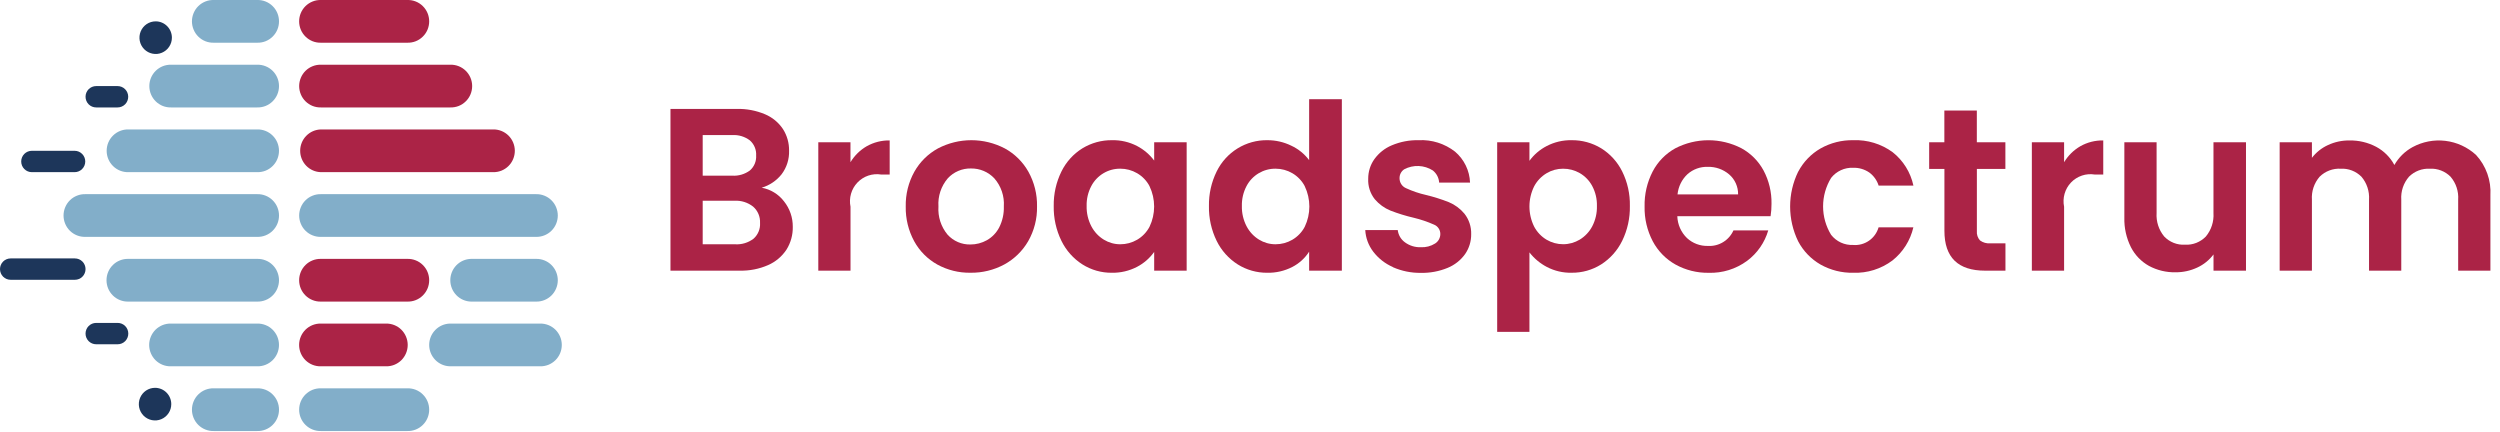
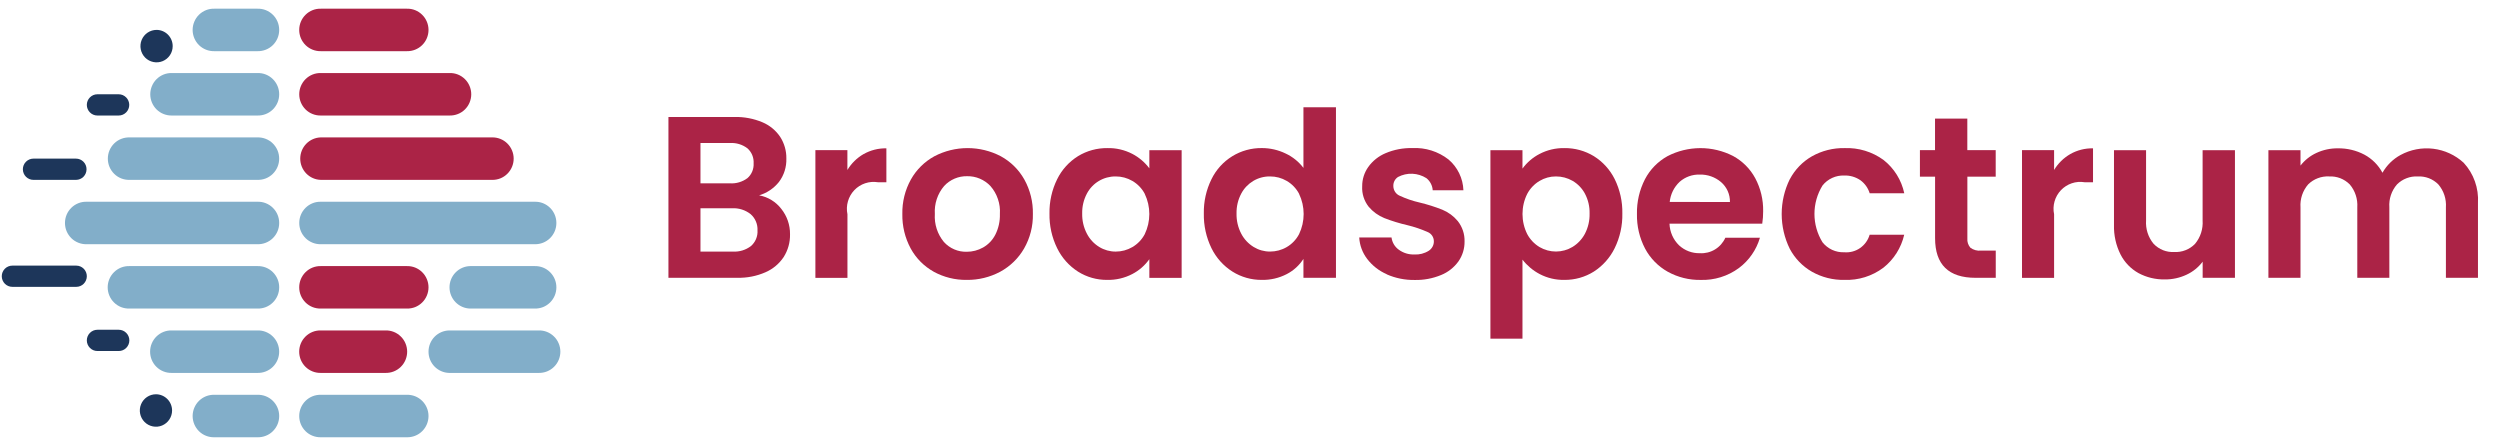
- <svg xmlns="http://www.w3.org/2000/svg" width="116" height="20" viewBox="0 0 116 20" fill="none">
-   <path d="M18.905 1.982H14.889C14.758 1.985 14.627 1.962 14.505 1.914C14.383 1.865 14.271 1.793 14.177 1.7C14.083 1.608 14.008 1.498 13.957 1.376C13.906 1.254 13.88 1.123 13.88 0.991C13.88 0.859 13.906 0.728 13.957 0.606C14.008 0.485 14.083 0.374 14.177 0.282C14.271 0.19 14.383 0.117 14.505 0.069C14.627 0.02 14.758 -0.003 14.889 0H18.905C19.037 -0.003 19.167 0.02 19.29 0.069C19.412 0.117 19.523 0.19 19.617 0.282C19.711 0.374 19.786 0.485 19.837 0.606C19.888 0.728 19.914 0.859 19.914 0.991C19.914 1.123 19.888 1.254 19.837 1.376C19.786 1.498 19.711 1.608 19.617 1.7C19.523 1.793 19.412 1.865 19.29 1.914C19.167 1.962 19.037 1.985 18.905 1.982Z" fill="#AB2346" />
-   <path d="M20.9 4.985H14.89C14.759 4.988 14.628 4.965 14.506 4.917C14.383 4.868 14.272 4.796 14.178 4.703C14.084 4.611 14.009 4.501 13.959 4.379C13.908 4.257 13.881 4.126 13.881 3.994C13.881 3.862 13.908 3.731 13.959 3.609C14.009 3.488 14.084 3.377 14.178 3.285C14.272 3.193 14.383 3.12 14.506 3.072C14.628 3.023 14.759 3 14.89 3.003H20.9C21.031 3 21.162 3.023 21.284 3.072C21.406 3.12 21.517 3.193 21.611 3.285C21.705 3.377 21.78 3.488 21.831 3.609C21.882 3.731 21.908 3.862 21.908 3.994C21.908 4.126 21.882 4.257 21.831 4.379C21.78 4.501 21.705 4.611 21.611 4.703C21.517 4.796 21.406 4.868 21.284 4.917C21.162 4.965 21.031 4.988 20.9 4.985Z" fill="#AB2346" />
-   <path d="M22.879 7.988H14.889C14.632 7.982 14.387 7.875 14.208 7.69C14.028 7.504 13.928 7.256 13.928 6.997C13.928 6.738 14.028 6.49 14.208 6.305C14.387 6.119 14.632 6.012 14.889 6.006H22.879C23.01 6.003 23.141 6.026 23.263 6.075C23.385 6.123 23.497 6.196 23.591 6.288C23.685 6.38 23.759 6.491 23.81 6.612C23.861 6.734 23.888 6.865 23.888 6.997C23.888 7.129 23.861 7.26 23.81 7.382C23.759 7.504 23.685 7.614 23.591 7.706C23.497 7.799 23.385 7.871 23.263 7.92C23.141 7.968 23.01 7.991 22.879 7.988Z" fill="#AB2346" />
-   <path d="M18.905 13.994H14.889C14.758 13.997 14.627 13.974 14.505 13.925C14.383 13.877 14.271 13.805 14.177 13.712C14.083 13.62 14.008 13.509 13.957 13.388C13.906 13.266 13.88 13.135 13.88 13.003C13.88 12.871 13.906 12.74 13.957 12.618C14.008 12.496 14.083 12.386 14.177 12.294C14.271 12.201 14.383 12.129 14.505 12.081C14.627 12.032 14.758 12.009 14.889 12.012H18.905C19.037 12.009 19.167 12.032 19.29 12.081C19.412 12.129 19.523 12.201 19.617 12.294C19.711 12.386 19.786 12.496 19.837 12.618C19.888 12.74 19.914 12.871 19.914 13.003C19.914 13.135 19.888 13.266 19.837 13.388C19.786 13.509 19.711 13.62 19.617 13.712C19.523 13.805 19.412 13.877 19.29 13.925C19.167 13.974 19.037 13.997 18.905 13.994Z" fill="#AB2346" />
-   <path d="M17.909 16.996H14.888C14.757 17 14.626 16.976 14.504 16.928C14.382 16.879 14.27 16.807 14.176 16.715C14.082 16.622 14.007 16.512 13.956 16.39C13.905 16.268 13.879 16.138 13.879 16.005C13.879 15.873 13.905 15.742 13.956 15.621C14.007 15.499 14.082 15.389 14.176 15.296C14.27 15.204 14.382 15.131 14.504 15.083C14.626 15.035 14.757 15.011 14.888 15.014H17.909C18.04 15.011 18.171 15.035 18.293 15.083C18.415 15.131 18.527 15.204 18.621 15.296C18.715 15.389 18.789 15.499 18.84 15.621C18.891 15.742 18.918 15.873 18.918 16.005C18.918 16.138 18.891 16.268 18.84 16.39C18.789 16.512 18.715 16.622 18.621 16.715C18.527 16.807 18.415 16.879 18.293 16.928C18.171 16.976 18.04 17 17.909 16.996Z" fill="#AB2346" />
-   <path d="M11.937 1.982H9.915C9.784 1.985 9.653 1.962 9.531 1.914C9.409 1.865 9.297 1.793 9.203 1.7C9.109 1.608 9.035 1.498 8.984 1.376C8.933 1.254 8.906 1.123 8.906 0.991C8.906 0.859 8.933 0.728 8.984 0.606C9.035 0.485 9.109 0.374 9.203 0.282C9.297 0.19 9.409 0.117 9.531 0.069C9.653 0.02 9.784 -0.003 9.915 0H11.937C12.069 -0.003 12.199 0.02 12.322 0.069C12.444 0.117 12.555 0.19 12.649 0.282C12.743 0.374 12.818 0.485 12.869 0.606C12.92 0.728 12.946 0.859 12.946 0.991C12.946 1.123 12.92 1.254 12.869 1.376C12.818 1.498 12.743 1.608 12.649 1.7C12.555 1.793 12.444 1.865 12.322 1.914C12.199 1.962 12.069 1.985 11.937 1.982Z" fill="#82AEC9" />
-   <path d="M11.937 4.985H7.938C7.806 4.988 7.676 4.965 7.553 4.917C7.431 4.868 7.32 4.796 7.226 4.703C7.132 4.611 7.057 4.501 7.006 4.379C6.955 4.257 6.929 4.126 6.929 3.994C6.929 3.862 6.955 3.731 7.006 3.609C7.057 3.488 7.132 3.377 7.226 3.285C7.32 3.193 7.431 3.12 7.553 3.072C7.676 3.023 7.806 3 7.938 3.003H11.937C12.069 3 12.199 3.023 12.321 3.072C12.444 3.12 12.555 3.193 12.649 3.285C12.743 3.377 12.818 3.488 12.869 3.609C12.92 3.731 12.946 3.862 12.946 3.994C12.946 4.126 12.92 4.257 12.869 4.379C12.818 4.501 12.743 4.611 12.649 4.703C12.555 4.796 12.444 4.868 12.321 4.917C12.199 4.965 12.069 4.988 11.937 4.985Z" fill="#82AEC9" />
-   <path d="M11.937 7.988H5.958C5.826 7.991 5.696 7.968 5.573 7.92C5.451 7.871 5.34 7.799 5.246 7.706C5.152 7.614 5.077 7.504 5.026 7.382C4.975 7.26 4.949 7.129 4.949 6.997C4.949 6.865 4.975 6.734 5.026 6.612C5.077 6.491 5.152 6.38 5.246 6.288C5.34 6.196 5.451 6.123 5.573 6.075C5.696 6.026 5.826 6.003 5.958 6.006H11.937C12.068 6.003 12.198 6.026 12.321 6.075C12.443 6.123 12.554 6.196 12.648 6.288C12.742 6.38 12.817 6.491 12.868 6.612C12.919 6.734 12.945 6.865 12.945 6.997C12.945 7.129 12.919 7.26 12.868 7.382C12.817 7.504 12.742 7.614 12.648 7.706C12.554 7.799 12.443 7.871 12.321 7.92C12.198 7.968 12.068 7.991 11.937 7.988Z" fill="#82AEC9" />
-   <path d="M11.937 10.991H3.957C3.826 10.994 3.695 10.971 3.573 10.922C3.451 10.874 3.339 10.802 3.245 10.709C3.151 10.617 3.077 10.507 3.026 10.385C2.975 10.263 2.948 10.132 2.948 10C2.948 9.868 2.975 9.737 3.026 9.615C3.077 9.493 3.151 9.383 3.245 9.291C3.339 9.198 3.451 9.126 3.573 9.078C3.695 9.029 3.826 9.006 3.957 9.009H11.937C12.069 9.006 12.199 9.029 12.322 9.078C12.444 9.126 12.555 9.198 12.649 9.291C12.743 9.383 12.818 9.493 12.869 9.615C12.92 9.737 12.946 9.868 12.946 10C12.946 10.132 12.92 10.263 12.869 10.385C12.818 10.507 12.743 10.617 12.649 10.709C12.555 10.802 12.444 10.874 12.322 10.922C12.199 10.971 12.069 10.994 11.937 10.991Z" fill="#82AEC9" />
-   <path d="M24.873 10.991H14.89C14.759 10.994 14.628 10.971 14.506 10.922C14.383 10.874 14.272 10.802 14.178 10.709C14.084 10.617 14.009 10.507 13.959 10.385C13.908 10.263 13.881 10.132 13.881 10C13.881 9.868 13.908 9.737 13.959 9.615C14.009 9.493 14.084 9.383 14.178 9.291C14.272 9.198 14.383 9.126 14.506 9.078C14.628 9.029 14.759 9.006 14.89 9.009H24.873C25.004 9.006 25.135 9.029 25.257 9.078C25.379 9.126 25.491 9.198 25.585 9.291C25.679 9.383 25.753 9.493 25.804 9.615C25.855 9.737 25.882 9.868 25.882 10C25.882 10.132 25.855 10.263 25.804 10.385C25.753 10.507 25.679 10.617 25.585 10.709C25.491 10.802 25.379 10.874 25.257 10.922C25.135 10.971 25.004 10.994 24.873 10.991Z" fill="#82AEC9" />
-   <path d="M11.937 13.994H5.951C5.82 13.997 5.689 13.974 5.567 13.925C5.444 13.877 5.333 13.805 5.239 13.712C5.145 13.62 5.07 13.509 5.019 13.388C4.968 13.266 4.942 13.135 4.942 13.003C4.942 12.871 4.968 12.74 5.019 12.618C5.07 12.496 5.145 12.386 5.239 12.294C5.333 12.201 5.444 12.129 5.567 12.081C5.689 12.032 5.82 12.009 5.951 12.012H11.937C12.068 12.009 12.199 12.032 12.321 12.081C12.444 12.129 12.555 12.201 12.649 12.294C12.743 12.386 12.818 12.496 12.868 12.618C12.919 12.74 12.946 12.871 12.946 13.003C12.946 13.135 12.919 13.266 12.868 13.388C12.818 13.509 12.743 13.62 12.649 13.712C12.555 13.805 12.444 13.877 12.321 13.925C12.199 13.974 12.068 13.997 11.937 13.994Z" fill="#82AEC9" />
-   <path d="M24.873 13.994H21.856C21.599 13.988 21.354 13.881 21.174 13.695C20.995 13.51 20.894 13.262 20.894 13.003C20.894 12.744 20.995 12.496 21.174 12.31C21.354 12.125 21.599 12.018 21.856 12.012H24.873C25.004 12.009 25.135 12.032 25.257 12.081C25.379 12.129 25.491 12.201 25.585 12.294C25.679 12.386 25.753 12.496 25.804 12.618C25.855 12.74 25.882 12.871 25.882 13.003C25.882 13.135 25.855 13.266 25.804 13.388C25.753 13.509 25.679 13.62 25.585 13.712C25.491 13.805 25.379 13.877 25.257 13.925C25.135 13.974 25.004 13.997 24.873 13.994Z" fill="#82AEC9" />
-   <path d="M11.936 16.996H7.93C7.799 17 7.668 16.976 7.546 16.928C7.424 16.879 7.312 16.807 7.218 16.715C7.124 16.622 7.05 16.512 6.999 16.39C6.948 16.268 6.921 16.138 6.921 16.005C6.921 15.873 6.948 15.742 6.999 15.621C7.05 15.499 7.124 15.389 7.218 15.296C7.312 15.204 7.424 15.131 7.546 15.083C7.668 15.035 7.799 15.011 7.93 15.014H11.936C12.068 15.011 12.198 15.035 12.32 15.083C12.443 15.131 12.554 15.204 12.648 15.296C12.742 15.389 12.817 15.499 12.868 15.621C12.919 15.742 12.945 15.873 12.945 16.005C12.945 16.138 12.919 16.268 12.868 16.39C12.817 16.512 12.742 16.622 12.648 16.715C12.554 16.807 12.443 16.879 12.32 16.928C12.198 16.976 12.068 17 11.936 16.996Z" fill="#82AEC9" />
-   <path d="M25.058 16.996H20.876C20.619 16.99 20.374 16.883 20.195 16.698C20.015 16.513 19.914 16.264 19.914 16.005C19.914 15.747 20.015 15.498 20.195 15.313C20.374 15.128 20.619 15.021 20.876 15.014H25.058C25.19 15.011 25.32 15.035 25.443 15.083C25.565 15.131 25.676 15.204 25.77 15.296C25.864 15.389 25.939 15.499 25.99 15.621C26.041 15.742 26.067 15.873 26.067 16.005C26.067 16.138 26.041 16.268 25.99 16.39C25.939 16.512 25.864 16.622 25.77 16.715C25.676 16.807 25.565 16.879 25.443 16.928C25.32 16.976 25.19 17 25.058 16.996Z" fill="#82AEC9" />
-   <path d="M11.937 20H9.915C9.784 20.003 9.653 19.98 9.531 19.931C9.409 19.883 9.297 19.81 9.203 19.718C9.109 19.626 9.035 19.515 8.984 19.394C8.933 19.272 8.906 19.141 8.906 19.009C8.906 18.877 8.933 18.746 8.984 18.624C9.035 18.502 9.109 18.392 9.203 18.3C9.297 18.207 9.409 18.135 9.531 18.086C9.653 18.038 9.784 18.015 9.915 18.018H11.937C12.069 18.015 12.199 18.038 12.322 18.086C12.444 18.135 12.555 18.207 12.649 18.3C12.743 18.392 12.818 18.502 12.869 18.624C12.92 18.746 12.946 18.877 12.946 19.009C12.946 19.141 12.92 19.272 12.869 19.394C12.818 19.515 12.743 19.626 12.649 19.718C12.555 19.81 12.444 19.883 12.322 19.931C12.199 19.98 12.069 20.003 11.937 20Z" fill="#82AEC9" />
-   <path d="M18.905 20H14.889C14.758 20.003 14.627 19.98 14.505 19.931C14.383 19.883 14.271 19.81 14.177 19.718C14.083 19.626 14.008 19.515 13.957 19.394C13.906 19.272 13.88 19.141 13.88 19.009C13.88 18.877 13.906 18.746 13.957 18.624C14.008 18.502 14.083 18.392 14.177 18.3C14.271 18.207 14.383 18.135 14.505 18.086C14.627 18.038 14.758 18.015 14.889 18.018H18.905C19.037 18.015 19.167 18.038 19.29 18.086C19.412 18.135 19.523 18.207 19.617 18.3C19.711 18.392 19.786 18.502 19.837 18.624C19.888 18.746 19.914 18.877 19.914 19.009C19.914 19.141 19.888 19.272 19.837 19.394C19.786 19.515 19.711 19.626 19.617 19.718C19.523 19.81 19.412 19.883 19.29 19.931C19.167 19.98 19.037 20.003 18.905 20Z" fill="#82AEC9" />
-   <path d="M7.976 1.748C7.976 1.898 7.932 2.044 7.849 2.168C7.766 2.293 7.649 2.39 7.511 2.447C7.374 2.505 7.222 2.52 7.077 2.49C6.931 2.461 6.796 2.389 6.691 2.283C6.586 2.177 6.514 2.042 6.485 1.896C6.456 1.749 6.471 1.596 6.528 1.458C6.585 1.32 6.681 1.202 6.805 1.118C6.929 1.035 7.074 0.991 7.223 0.991C7.423 0.991 7.614 1.07 7.755 1.212C7.896 1.354 7.976 1.547 7.976 1.748Z" fill="#1D365A" />
-   <path d="M7.947 18.752C7.947 18.901 7.903 19.048 7.82 19.172C7.737 19.297 7.62 19.394 7.482 19.451C7.345 19.509 7.194 19.523 7.048 19.494C6.902 19.465 6.768 19.393 6.662 19.287C6.557 19.181 6.485 19.046 6.456 18.899C6.427 18.753 6.442 18.6 6.499 18.462C6.556 18.324 6.653 18.205 6.776 18.122C6.9 18.039 7.046 17.995 7.194 17.995C7.394 17.995 7.585 18.074 7.726 18.216C7.868 18.358 7.947 18.551 7.947 18.752Z" fill="#1D365A" />
-   <path d="M5.456 4.985H4.462C4.331 4.985 4.206 4.933 4.113 4.84C4.021 4.747 3.969 4.621 3.969 4.489C3.969 4.358 4.021 4.232 4.113 4.139C4.206 4.046 4.331 3.994 4.462 3.994H5.456C5.587 3.994 5.712 4.046 5.805 4.139C5.897 4.232 5.949 4.358 5.949 4.489C5.949 4.621 5.897 4.747 5.805 4.84C5.712 4.933 5.587 4.985 5.456 4.985Z" fill="#1D365A" />
-   <path d="M3.463 7.988H1.476C1.346 7.988 1.221 7.936 1.128 7.843C1.036 7.75 0.984 7.624 0.984 7.492C0.984 7.361 1.036 7.235 1.128 7.142C1.221 7.049 1.346 6.997 1.476 6.997H3.463C3.594 6.997 3.719 7.049 3.811 7.142C3.904 7.235 3.956 7.361 3.956 7.492C3.956 7.624 3.904 7.75 3.811 7.843C3.719 7.936 3.594 7.988 3.463 7.988Z" fill="#1D365A" />
-   <path d="M3.476 12.982H0.493C0.362 12.982 0.237 12.93 0.144 12.837C0.052 12.744 0 12.618 0 12.486C0 12.355 0.052 12.229 0.144 12.136C0.237 12.043 0.362 11.991 0.493 11.991H3.476C3.607 11.991 3.732 12.043 3.825 12.136C3.917 12.229 3.969 12.355 3.969 12.486C3.969 12.618 3.917 12.744 3.825 12.837C3.732 12.93 3.607 12.982 3.476 12.982Z" fill="#1D365A" />
-   <path d="M5.461 15.974H4.462C4.331 15.974 4.206 15.922 4.113 15.829C4.021 15.736 3.969 15.61 3.969 15.479C3.969 15.347 4.021 15.221 4.113 15.128C4.206 15.035 4.331 14.983 4.462 14.983H5.461C5.591 14.983 5.717 15.035 5.809 15.128C5.902 15.221 5.953 15.347 5.953 15.479C5.953 15.61 5.902 15.736 5.809 15.829C5.717 15.922 5.591 15.974 5.461 15.974Z" fill="#1D365A" />
-   <path d="M36.379 9.344C36.646 9.679 36.79 10.097 36.785 10.526C36.792 10.9 36.69 11.269 36.491 11.585C36.282 11.9 35.987 12.149 35.641 12.3C35.227 12.481 34.779 12.569 34.327 12.558H31.11V5.054H34.187C34.636 5.043 35.082 5.127 35.496 5.301C35.835 5.443 36.125 5.682 36.33 5.989C36.52 6.287 36.618 6.635 36.613 6.989C36.627 7.384 36.504 7.772 36.266 8.087C36.029 8.384 35.706 8.602 35.342 8.71C35.754 8.784 36.124 9.01 36.379 9.344ZM32.605 8.151H33.974C34.268 8.17 34.559 8.084 34.796 7.909C34.894 7.823 34.971 7.716 35.021 7.596C35.071 7.476 35.093 7.345 35.085 7.215C35.093 7.084 35.071 6.953 35.021 6.832C34.971 6.711 34.894 6.603 34.796 6.516C34.561 6.337 34.269 6.249 33.974 6.268H32.605V8.151ZM34.962 11.078C35.065 10.987 35.146 10.874 35.199 10.747C35.251 10.62 35.275 10.483 35.266 10.346C35.273 10.203 35.248 10.061 35.193 9.93C35.137 9.798 35.053 9.681 34.946 9.588C34.7 9.394 34.392 9.297 34.08 9.314H32.605V11.335H34.113C34.417 11.354 34.719 11.262 34.963 11.077" fill="#AB2346" />
-   <path d="M40.218 6.785C40.543 6.602 40.91 6.509 41.281 6.516V8.098H40.886C40.686 8.066 40.481 8.083 40.29 8.147C40.098 8.212 39.925 8.323 39.785 8.47C39.645 8.617 39.542 8.796 39.487 8.991C39.431 9.187 39.423 9.393 39.464 9.593V12.56H37.969V6.602H39.462V7.527C39.647 7.219 39.907 6.964 40.216 6.785" fill="#AB2346" />
-   <path d="M43.492 12.274C43.039 12.023 42.667 11.648 42.418 11.193C42.15 10.699 42.015 10.143 42.026 9.58C42.015 9.016 42.153 8.459 42.427 7.967C42.684 7.511 43.064 7.136 43.522 6.886C44.001 6.636 44.532 6.505 45.072 6.505C45.611 6.505 46.143 6.636 46.622 6.886C47.08 7.136 47.46 7.511 47.717 7.967C47.991 8.459 48.13 9.016 48.118 9.58C48.13 10.146 47.987 10.703 47.707 11.193C47.442 11.649 47.058 12.023 46.595 12.274C46.114 12.532 45.575 12.663 45.029 12.655C44.492 12.664 43.962 12.532 43.49 12.274M45.793 11.145C46.037 11.006 46.236 10.799 46.365 10.548C46.515 10.248 46.589 9.916 46.578 9.58C46.594 9.344 46.563 9.107 46.487 8.883C46.411 8.658 46.291 8.451 46.136 8.274C45.996 8.126 45.828 8.009 45.641 7.931C45.454 7.852 45.253 7.814 45.051 7.817C44.85 7.813 44.65 7.851 44.465 7.93C44.28 8.009 44.113 8.126 43.977 8.274C43.668 8.636 43.512 9.105 43.544 9.58C43.512 10.054 43.663 10.522 43.966 10.887C44.1 11.035 44.264 11.153 44.448 11.232C44.631 11.311 44.829 11.349 45.029 11.344C45.296 11.345 45.559 11.276 45.793 11.145Z" fill="#AB2346" />
-   <path d="M49.251 7.957C49.469 7.514 49.806 7.141 50.224 6.882C50.638 6.63 51.114 6.499 51.598 6.505C52.001 6.496 52.399 6.588 52.758 6.774C53.07 6.937 53.342 7.167 53.554 7.45V6.602H55.061V12.56H53.554V11.688C53.347 11.98 53.074 12.218 52.758 12.382C52.396 12.57 51.994 12.664 51.587 12.656C51.105 12.661 50.632 12.526 50.224 12.268C49.806 12.002 49.47 11.624 49.251 11.177C49.005 10.674 48.882 10.119 48.893 9.559C48.883 9.003 49.006 8.454 49.251 7.957ZM53.339 8.639C53.207 8.388 53.007 8.179 52.762 8.037C52.525 7.899 52.256 7.826 51.982 7.827C51.706 7.824 51.436 7.897 51.199 8.039C50.962 8.18 50.768 8.384 50.639 8.628C50.487 8.914 50.411 9.235 50.42 9.559C50.412 9.886 50.488 10.21 50.639 10.5C50.772 10.755 50.971 10.969 51.216 11.119C51.447 11.26 51.711 11.335 51.98 11.334C52.255 11.335 52.524 11.263 52.761 11.125C53.006 10.982 53.206 10.774 53.338 10.522C53.479 10.229 53.552 9.907 53.552 9.581C53.552 9.256 53.479 8.934 53.338 8.641" fill="#AB2346" />
-   <path d="M56.453 7.956C56.669 7.515 57.005 7.144 57.422 6.887C57.839 6.63 58.32 6.497 58.809 6.505C59.191 6.504 59.567 6.59 59.91 6.757C60.239 6.909 60.525 7.14 60.744 7.43V4.602H62.262V12.559H60.744V11.677C60.551 11.979 60.282 12.223 59.964 12.387C59.604 12.572 59.204 12.665 58.799 12.656C58.316 12.66 57.842 12.526 57.431 12.269C57.011 12.003 56.673 11.625 56.453 11.177C56.207 10.674 56.084 10.119 56.095 9.559C56.085 9.004 56.208 8.454 56.453 7.956M60.541 8.639C60.409 8.388 60.209 8.18 59.965 8.037C59.728 7.899 59.459 7.827 59.185 7.827C58.91 7.824 58.639 7.898 58.402 8.039C58.165 8.18 57.971 8.384 57.842 8.628C57.69 8.914 57.615 9.235 57.623 9.559C57.615 9.886 57.691 10.21 57.842 10.5C57.975 10.755 58.175 10.97 58.419 11.119C58.65 11.26 58.914 11.335 59.184 11.334C59.457 11.335 59.727 11.263 59.964 11.125C60.208 10.982 60.408 10.774 60.54 10.523C60.681 10.229 60.754 9.908 60.754 9.582C60.754 9.256 60.681 8.934 60.54 8.641" fill="#AB2346" />
-   <path d="M64.63 12.391C64.27 12.235 63.956 11.988 63.717 11.676C63.497 11.387 63.368 11.039 63.348 10.676H64.855C64.869 10.789 64.906 10.898 64.963 10.996C65.021 11.094 65.099 11.179 65.191 11.245C65.403 11.401 65.66 11.48 65.922 11.471C66.157 11.484 66.391 11.424 66.59 11.298C66.664 11.251 66.725 11.186 66.767 11.109C66.809 11.032 66.831 10.946 66.831 10.858C66.832 10.764 66.804 10.672 66.751 10.594C66.699 10.516 66.624 10.456 66.537 10.422C66.236 10.288 65.922 10.182 65.602 10.105C65.233 10.02 64.87 9.908 64.517 9.771C64.236 9.657 63.987 9.476 63.79 9.244C63.575 8.974 63.467 8.633 63.485 8.288C63.484 7.965 63.583 7.65 63.769 7.387C63.975 7.1 64.256 6.877 64.581 6.742C64.975 6.576 65.399 6.495 65.826 6.505C66.434 6.473 67.033 6.662 67.515 7.037C67.724 7.215 67.893 7.434 68.013 7.681C68.133 7.928 68.2 8.198 68.21 8.473H66.777C66.77 8.363 66.74 8.257 66.69 8.16C66.639 8.063 66.569 7.978 66.484 7.91C66.287 7.784 66.061 7.713 65.828 7.703C65.596 7.693 65.365 7.745 65.158 7.854C65.089 7.898 65.032 7.961 64.994 8.034C64.955 8.108 64.937 8.19 64.939 8.273C64.939 8.37 64.967 8.466 65.02 8.547C65.073 8.629 65.15 8.693 65.239 8.731C65.537 8.869 65.848 8.975 66.169 9.047C66.529 9.134 66.882 9.245 67.227 9.381C67.506 9.497 67.754 9.68 67.948 9.913C68.161 10.183 68.273 10.52 68.263 10.865C68.267 11.195 68.168 11.519 67.98 11.79C67.775 12.076 67.493 12.298 67.168 12.43C66.776 12.591 66.356 12.67 65.934 12.661C65.485 12.668 65.04 12.578 64.629 12.397" fill="#AB2346" />
-   <path d="M71.762 6.779C72.119 6.592 72.518 6.498 72.921 6.505C73.405 6.499 73.881 6.629 74.295 6.881C74.712 7.14 75.048 7.51 75.268 7.951C75.515 8.45 75.638 9.001 75.626 9.558C75.637 10.119 75.514 10.674 75.268 11.177C75.049 11.623 74.713 12.001 74.295 12.268C73.883 12.527 73.407 12.661 72.921 12.655C72.522 12.664 72.127 12.571 71.773 12.386C71.459 12.222 71.184 11.992 70.966 11.711V15.399H69.469V6.602H70.966V7.462C71.175 7.175 71.447 6.942 71.762 6.779ZM73.878 8.629C73.745 8.38 73.545 8.173 73.301 8.032C73.065 7.896 72.798 7.826 72.526 7.828C72.257 7.827 71.993 7.899 71.762 8.038C71.518 8.183 71.319 8.393 71.185 8.645C71.041 8.935 70.966 9.256 70.966 9.58C70.966 9.905 71.041 10.225 71.185 10.516C71.319 10.768 71.518 10.978 71.762 11.123C71.996 11.261 72.262 11.333 72.532 11.332C72.803 11.332 73.069 11.257 73.301 11.118C73.545 10.969 73.744 10.757 73.878 10.505C74.03 10.213 74.106 9.888 74.097 9.558C74.106 9.234 74.03 8.914 73.878 8.629Z" fill="#AB2346" />
-   <path d="M82.156 10.032H77.827C77.84 10.415 78 10.779 78.275 11.045C78.539 11.29 78.888 11.421 79.247 11.411C79.494 11.426 79.74 11.365 79.951 11.236C80.163 11.107 80.331 10.917 80.433 10.69H82.047C81.881 11.257 81.536 11.753 81.064 12.104C80.547 12.484 79.919 12.679 79.279 12.658C78.744 12.666 78.216 12.535 77.746 12.276C77.297 12.026 76.93 11.65 76.688 11.195C76.428 10.699 76.297 10.144 76.309 9.583C76.296 9.018 76.425 8.46 76.683 7.959C76.92 7.505 77.284 7.132 77.73 6.884C78.203 6.638 78.728 6.509 79.26 6.507C79.792 6.505 80.317 6.631 80.792 6.873C81.231 7.11 81.591 7.471 81.829 7.91C82.081 8.385 82.208 8.916 82.198 9.454C82.199 9.648 82.185 9.842 82.155 10.034M80.648 9.021C80.651 8.845 80.615 8.67 80.543 8.509C80.471 8.348 80.365 8.205 80.231 8.091C79.954 7.856 79.6 7.731 79.237 7.742C78.894 7.731 78.56 7.852 78.302 8.079C78.038 8.325 77.873 8.66 77.837 9.02L80.648 9.021Z" fill="#AB2346" />
-   <path d="M83.439 7.962C83.677 7.512 84.036 7.139 84.476 6.887C84.939 6.627 85.463 6.495 85.994 6.505C86.645 6.48 87.287 6.675 87.815 7.059C88.308 7.447 88.651 7.997 88.783 8.613H87.169C87.093 8.369 86.941 8.156 86.736 8.005C86.514 7.853 86.249 7.775 85.98 7.785C85.787 7.777 85.594 7.815 85.417 7.897C85.241 7.978 85.086 8.1 84.965 8.253C84.721 8.65 84.591 9.108 84.591 9.576C84.591 10.043 84.721 10.501 84.965 10.899C85.086 11.051 85.241 11.174 85.417 11.255C85.594 11.336 85.787 11.374 85.98 11.366C86.241 11.389 86.502 11.32 86.718 11.171C86.935 11.022 87.093 10.802 87.166 10.549H88.78C88.639 11.158 88.296 11.7 87.808 12.087C87.284 12.479 86.643 12.68 85.991 12.656C85.46 12.667 84.937 12.535 84.473 12.275C84.033 12.022 83.674 11.65 83.436 11.2C83.19 10.696 83.062 10.143 83.062 9.581C83.062 9.02 83.19 8.467 83.436 7.963" fill="#AB2346" />
-   <path d="M91.727 7.839V10.721C91.72 10.799 91.729 10.879 91.754 10.954C91.779 11.029 91.819 11.098 91.872 11.156C92.012 11.259 92.185 11.307 92.358 11.29H93.053V12.559H92.112C90.851 12.559 90.221 11.943 90.221 10.71V7.839H89.513V6.601H90.218V5.129H91.725V6.602H93.05V7.84L91.727 7.839Z" fill="#AB2346" />
-   <path d="M96.528 6.785C96.853 6.602 97.219 6.509 97.591 6.516V8.098H97.196C96.996 8.066 96.791 8.082 96.6 8.147C96.408 8.212 96.234 8.322 96.094 8.469C95.954 8.616 95.852 8.796 95.796 8.991C95.741 9.187 95.733 9.393 95.774 9.593V12.56H94.278V6.602H95.774V7.527C95.959 7.219 96.219 6.964 96.528 6.785Z" fill="#AB2346" />
-   <path d="M104.214 6.602V12.559H102.707V11.806C102.51 12.069 102.251 12.277 101.954 12.414C101.638 12.562 101.293 12.637 100.944 12.634C100.515 12.643 100.092 12.541 99.713 12.338C99.354 12.138 99.062 11.835 98.874 11.468C98.662 11.043 98.557 10.572 98.57 10.097V6.602H100.066V9.882C100.04 10.278 100.166 10.668 100.419 10.973C100.543 11.102 100.692 11.203 100.858 11.269C101.024 11.335 101.202 11.364 101.38 11.354C101.56 11.364 101.74 11.336 101.908 11.27C102.075 11.204 102.227 11.103 102.353 10.973C102.605 10.668 102.731 10.278 102.705 9.882V6.602H104.214Z" fill="#AB2346" />
-   <path d="M114.887 7.188C115.119 7.439 115.297 7.735 115.412 8.058C115.527 8.38 115.576 8.723 115.555 9.065V12.559H114.059V9.268C114.086 8.879 113.959 8.495 113.706 8.199C113.581 8.073 113.43 7.975 113.265 7.911C113.099 7.847 112.922 7.819 112.745 7.828C112.567 7.819 112.389 7.847 112.222 7.911C112.056 7.975 111.904 8.073 111.777 8.199C111.651 8.345 111.554 8.514 111.492 8.698C111.431 8.881 111.406 9.075 111.419 9.268V12.559H109.923V9.268C109.949 8.879 109.823 8.495 109.571 8.199C109.445 8.073 109.295 7.975 109.129 7.911C108.963 7.847 108.786 7.819 108.609 7.828C108.429 7.818 108.25 7.846 108.081 7.91C107.913 7.974 107.76 8.072 107.631 8.199C107.505 8.345 107.408 8.514 107.346 8.698C107.285 8.881 107.26 9.075 107.273 9.268V12.559H105.776V6.602H107.273V7.323C107.47 7.068 107.725 6.865 108.016 6.732C108.329 6.586 108.67 6.512 109.015 6.517C109.447 6.509 109.873 6.611 110.255 6.812C110.613 7.004 110.907 7.297 111.099 7.656C111.297 7.307 111.588 7.021 111.938 6.829C112.406 6.574 112.942 6.471 113.47 6.536C113.999 6.6 114.494 6.829 114.888 7.189" fill="#AB2346" />
+ <svg xmlns="http://www.w3.org/2000/svg" width="96" height="17" viewBox="0 0 96 17" fill="none">
+   <path d="M15.625 1.965H12.32C12.212 1.967 12.104 1.948 12.004 1.908C11.903 1.868 11.811 1.809 11.734 1.733C11.657 1.657 11.595 1.566 11.553 1.466C11.511 1.366 11.49 1.258 11.49 1.149C11.49 1.04 11.511 0.933 11.553 0.833C11.595 0.732 11.657 0.642 11.734 0.566C11.811 0.49 11.903 0.43 12.004 0.39C12.104 0.35 12.212 0.331 12.32 0.334H15.625C15.733 0.331 15.84 0.35 15.941 0.39C16.041 0.43 16.133 0.49 16.21 0.566C16.288 0.642 16.349 0.732 16.391 0.833C16.433 0.933 16.455 1.04 16.455 1.149C16.455 1.258 16.433 1.366 16.391 1.466C16.349 1.566 16.288 1.657 16.21 1.733C16.133 1.809 16.041 1.868 15.941 1.908C15.84 1.948 15.733 1.967 15.625 1.965Z" fill="#AB2346" />
+   <path d="M17.266 4.436H12.321C12.213 4.438 12.105 4.419 12.005 4.379C11.904 4.34 11.812 4.28 11.735 4.204C11.658 4.128 11.596 4.037 11.554 3.937C11.512 3.837 11.491 3.729 11.491 3.62C11.491 3.512 11.512 3.404 11.554 3.304C11.596 3.204 11.658 3.113 11.735 3.037C11.812 2.961 11.904 2.901 12.005 2.861C12.105 2.821 12.213 2.802 12.321 2.805H17.266C17.374 2.802 17.481 2.821 17.582 2.861C17.683 2.901 17.774 2.961 17.852 3.037C17.929 3.113 17.99 3.204 18.032 3.304C18.074 3.404 18.096 3.512 18.096 3.62C18.096 3.729 18.074 3.837 18.032 3.937C17.99 4.037 17.929 4.128 17.852 4.204C17.774 4.28 17.683 4.34 17.582 4.379C17.481 4.419 17.374 4.438 17.266 4.436Z" fill="#AB2346" />
+   <path d="M18.895 6.907H12.32C12.109 6.902 11.907 6.814 11.759 6.661C11.612 6.509 11.529 6.304 11.529 6.092C11.529 5.879 11.612 5.674 11.759 5.522C11.907 5.369 12.109 5.281 12.32 5.276H18.895C19.003 5.274 19.11 5.293 19.211 5.333C19.311 5.372 19.403 5.432 19.48 5.508C19.558 5.584 19.619 5.675 19.661 5.775C19.703 5.875 19.725 5.983 19.725 6.092C19.725 6.2 19.703 6.308 19.661 6.408C19.619 6.508 19.558 6.599 19.48 6.675C19.403 6.751 19.311 6.811 19.211 6.851C19.11 6.89 19.003 6.91 18.895 6.907Z" fill="#AB2346" />
+   <path d="M15.625 11.849H12.32C12.212 11.851 12.104 11.832 12.004 11.793C11.903 11.753 11.811 11.693 11.734 11.617C11.657 11.541 11.595 11.45 11.553 11.35C11.511 11.25 11.49 11.142 11.49 11.033C11.49 10.925 11.511 10.817 11.553 10.717C11.595 10.617 11.657 10.526 11.734 10.45C11.811 10.374 11.903 10.314 12.004 10.274C12.104 10.235 12.212 10.215 12.32 10.218H15.625C15.733 10.215 15.84 10.235 15.941 10.274C16.041 10.314 16.133 10.374 16.21 10.45C16.288 10.526 16.349 10.617 16.391 10.717C16.433 10.817 16.455 10.925 16.455 11.033C16.455 11.142 16.433 11.25 16.391 11.35C16.349 11.45 16.288 11.541 16.21 11.617C16.133 11.693 16.041 11.753 15.941 11.793C15.84 11.832 15.733 11.851 15.625 11.849Z" fill="#AB2346" />
+   <path d="M14.805 14.32H12.319C12.211 14.322 12.103 14.303 12.003 14.263C11.902 14.223 11.81 14.164 11.733 14.088C11.656 14.012 11.594 13.921 11.552 13.821C11.51 13.72 11.489 13.613 11.489 13.504C11.489 13.395 11.51 13.288 11.552 13.188C11.594 13.087 11.656 12.996 11.733 12.921C11.81 12.845 11.902 12.785 12.003 12.745C12.103 12.705 12.211 12.686 12.319 12.689H14.805C14.913 12.686 15.02 12.705 15.121 12.745C15.221 12.785 15.313 12.845 15.39 12.921C15.468 12.996 15.529 13.087 15.571 13.188C15.613 13.288 15.635 13.395 15.635 13.504C15.635 13.613 15.613 13.72 15.571 13.821C15.529 13.921 15.468 14.012 15.39 14.088C15.313 14.164 15.221 14.223 15.121 14.263C15.02 14.303 14.913 14.322 14.805 14.32Z" fill="#AB2346" />
+   <path d="M9.891 1.965H8.227C8.119 1.967 8.011 1.948 7.911 1.908C7.81 1.868 7.719 1.809 7.641 1.733C7.564 1.657 7.503 1.566 7.461 1.466C7.419 1.366 7.397 1.258 7.397 1.149C7.397 1.04 7.419 0.933 7.461 0.833C7.503 0.732 7.564 0.642 7.641 0.566C7.719 0.49 7.81 0.43 7.911 0.39C8.011 0.35 8.119 0.331 8.227 0.334H9.891C9.999 0.331 10.107 0.35 10.207 0.39C10.308 0.43 10.4 0.49 10.477 0.566C10.554 0.642 10.616 0.732 10.658 0.833C10.7 0.933 10.721 1.04 10.721 1.149C10.721 1.258 10.7 1.366 10.658 1.466C10.616 1.566 10.554 1.657 10.477 1.733C10.4 1.809 10.308 1.868 10.207 1.908C10.107 1.948 9.999 1.967 9.891 1.965Z" fill="#82AEC9" />
+   <path d="M9.891 4.436H6.6C6.492 4.438 6.385 4.419 6.284 4.379C6.183 4.34 6.092 4.28 6.014 4.204C5.937 4.128 5.876 4.037 5.834 3.937C5.792 3.837 5.77 3.729 5.77 3.62C5.77 3.512 5.792 3.404 5.834 3.304C5.876 3.204 5.937 3.113 6.014 3.037C6.092 2.961 6.183 2.901 6.284 2.861C6.385 2.821 6.492 2.802 6.6 2.805H9.891C9.999 2.802 10.107 2.821 10.207 2.861C10.308 2.901 10.399 2.961 10.477 3.037C10.554 3.113 10.616 3.204 10.658 3.304C10.7 3.404 10.721 3.512 10.721 3.62C10.721 3.729 10.7 3.837 10.658 3.937C10.616 4.037 10.554 4.128 10.477 4.204C10.399 4.28 10.308 4.34 10.207 4.379C10.107 4.419 9.999 4.438 9.891 4.436Z" fill="#82AEC9" />
+   <path d="M9.89 6.907H4.971C4.863 6.91 4.755 6.89 4.655 6.851C4.554 6.811 4.462 6.751 4.385 6.675C4.308 6.599 4.246 6.508 4.204 6.408C4.162 6.308 4.141 6.2 4.141 6.092C4.141 5.983 4.162 5.875 4.204 5.775C4.246 5.675 4.308 5.584 4.385 5.508C4.462 5.432 4.554 5.372 4.655 5.333C4.755 5.293 4.863 5.274 4.971 5.276H9.89C9.999 5.274 10.106 5.293 10.207 5.333C10.307 5.372 10.399 5.432 10.476 5.508C10.553 5.584 10.615 5.675 10.657 5.775C10.699 5.875 10.72 5.983 10.72 6.092C10.72 6.2 10.699 6.308 10.657 6.408C10.615 6.508 10.553 6.599 10.476 6.675C10.399 6.751 10.307 6.811 10.207 6.851C10.106 6.89 9.999 6.91 9.89 6.907Z" fill="#82AEC9" />
+   <path d="M9.891 9.378H3.325C3.217 9.38 3.109 9.361 3.009 9.321C2.908 9.281 2.816 9.222 2.739 9.146C2.662 9.07 2.6 8.979 2.558 8.879C2.516 8.779 2.495 8.671 2.495 8.562C2.495 8.453 2.516 8.346 2.558 8.246C2.6 8.145 2.662 8.055 2.739 7.979C2.816 7.903 2.908 7.843 3.009 7.803C3.109 7.763 3.217 7.744 3.325 7.747H9.891C9.999 7.744 10.107 7.763 10.207 7.803C10.308 7.843 10.4 7.903 10.477 7.979C10.554 8.055 10.616 8.145 10.658 8.246C10.7 8.346 10.721 8.453 10.721 8.562C10.721 8.671 10.7 8.779 10.658 8.879C10.616 8.979 10.554 9.07 10.477 9.146C10.4 9.222 10.308 9.281 10.207 9.321C10.107 9.361 9.999 9.38 9.891 9.378Z" fill="#82AEC9" />
+   <path d="M20.535 9.378H12.321C12.213 9.38 12.105 9.361 12.005 9.321C11.904 9.281 11.812 9.222 11.735 9.146C11.658 9.07 11.596 8.979 11.554 8.879C11.512 8.779 11.491 8.671 11.491 8.562C11.491 8.453 11.512 8.346 11.554 8.246C11.596 8.145 11.658 8.055 11.735 7.979C11.812 7.903 11.904 7.843 12.005 7.803C12.105 7.763 12.213 7.744 12.321 7.747H20.535C20.643 7.744 20.751 7.763 20.852 7.803C20.952 7.843 21.044 7.903 21.121 7.979C21.198 8.055 21.26 8.145 21.302 8.246C21.344 8.346 21.365 8.453 21.365 8.562C21.365 8.671 21.344 8.779 21.302 8.879C21.26 8.979 21.198 9.07 21.121 9.146C21.044 9.222 20.952 9.281 20.852 9.321C20.751 9.361 20.643 9.38 20.535 9.378Z" fill="#82AEC9" />
+   <path d="M9.891 11.849H4.965C4.857 11.851 4.75 11.832 4.649 11.793C4.549 11.753 4.457 11.693 4.38 11.617C4.302 11.541 4.241 11.45 4.199 11.35C4.157 11.25 4.135 11.142 4.135 11.033C4.135 10.925 4.157 10.817 4.199 10.717C4.241 10.617 4.302 10.526 4.38 10.45C4.457 10.374 4.549 10.314 4.649 10.274C4.75 10.235 4.857 10.215 4.965 10.218H9.891C9.999 10.215 10.107 10.235 10.207 10.274C10.308 10.314 10.399 10.374 10.477 10.45C10.554 10.526 10.616 10.617 10.658 10.717C10.7 10.817 10.721 10.925 10.721 11.033C10.721 11.142 10.7 11.25 10.658 11.35C10.616 11.45 10.554 11.541 10.477 11.617C10.399 11.693 10.308 11.753 10.207 11.793C10.107 11.832 9.999 11.851 9.891 11.849Z" fill="#82AEC9" />
+   <path d="M20.535 11.849H18.053C17.841 11.844 17.64 11.756 17.492 11.603C17.344 11.451 17.261 11.246 17.261 11.033C17.261 10.82 17.344 10.616 17.492 10.464C17.64 10.311 17.841 10.223 18.053 10.218H20.535C20.643 10.215 20.751 10.235 20.852 10.274C20.952 10.314 21.044 10.374 21.121 10.45C21.198 10.526 21.26 10.617 21.302 10.717C21.344 10.817 21.365 10.925 21.365 11.033C21.365 11.142 21.344 11.25 21.302 11.35C21.26 11.45 21.198 11.541 21.121 11.617C21.044 11.693 20.952 11.753 20.852 11.793C20.751 11.832 20.643 11.851 20.535 11.849Z" fill="#82AEC9" />
+   <path d="M9.89 14.32H6.594C6.486 14.322 6.378 14.303 6.278 14.263C6.177 14.223 6.085 14.164 6.008 14.088C5.931 14.012 5.869 13.921 5.827 13.821C5.785 13.72 5.764 13.613 5.764 13.504C5.764 13.395 5.785 13.288 5.827 13.188C5.869 13.087 5.931 12.996 6.008 12.921C6.085 12.845 6.177 12.785 6.278 12.745C6.378 12.705 6.486 12.686 6.594 12.689H9.89C9.998 12.686 10.106 12.705 10.206 12.745C10.307 12.785 10.399 12.845 10.476 12.921C10.553 12.996 10.615 13.087 10.657 13.188C10.699 13.288 10.72 13.395 10.72 13.504C10.72 13.613 10.699 13.72 10.657 13.821C10.615 13.921 10.553 14.012 10.476 14.088C10.399 14.164 10.307 14.223 10.206 14.263C10.106 14.303 9.998 14.322 9.89 14.32Z" fill="#82AEC9" />
+   <path d="M20.688 14.32H17.246C17.034 14.315 16.833 14.226 16.685 14.074C16.537 13.922 16.455 13.717 16.455 13.504C16.455 13.291 16.537 13.087 16.685 12.934C16.833 12.782 17.034 12.694 17.246 12.689H20.688C20.796 12.686 20.903 12.705 21.004 12.745C21.104 12.785 21.196 12.845 21.273 12.921C21.351 12.996 21.412 13.087 21.454 13.188C21.496 13.288 21.518 13.395 21.518 13.504C21.518 13.613 21.496 13.72 21.454 13.821C21.412 13.921 21.351 14.012 21.273 14.088C21.196 14.164 21.104 14.223 21.004 14.263C20.903 14.303 20.796 14.322 20.688 14.32Z" fill="#82AEC9" />
+   <path d="M9.891 16.791H8.227C8.119 16.793 8.011 16.774 7.911 16.734C7.81 16.695 7.719 16.635 7.641 16.559C7.564 16.483 7.503 16.392 7.461 16.292C7.419 16.192 7.397 16.084 7.397 15.975C7.397 15.867 7.419 15.759 7.461 15.659C7.503 15.559 7.564 15.468 7.641 15.392C7.719 15.316 7.81 15.256 7.911 15.216C8.011 15.177 8.119 15.157 8.227 15.16H9.891C9.999 15.157 10.107 15.177 10.207 15.216C10.308 15.256 10.4 15.316 10.477 15.392C10.554 15.468 10.616 15.559 10.658 15.659C10.7 15.759 10.721 15.867 10.721 15.975C10.721 16.084 10.7 16.192 10.658 16.292C10.616 16.392 10.554 16.483 10.477 16.559C10.4 16.635 10.308 16.695 10.207 16.734C10.107 16.774 9.999 16.793 9.891 16.791Z" fill="#82AEC9" />
+   <path d="M15.625 16.791H12.32C12.212 16.793 12.104 16.774 12.004 16.734C11.903 16.695 11.811 16.635 11.734 16.559C11.657 16.483 11.595 16.392 11.553 16.292C11.511 16.192 11.49 16.084 11.49 15.975C11.49 15.867 11.511 15.759 11.553 15.659C11.595 15.559 11.657 15.468 11.734 15.392C11.811 15.316 11.903 15.256 12.004 15.216C12.104 15.177 12.212 15.157 12.32 15.16H15.625C15.733 15.157 15.84 15.177 15.941 15.216C16.041 15.256 16.133 15.316 16.21 15.392C16.288 15.468 16.349 15.559 16.391 15.659C16.433 15.759 16.455 15.867 16.455 15.975C16.455 16.084 16.433 16.192 16.391 16.292C16.349 16.392 16.288 16.483 16.21 16.559C16.133 16.635 16.041 16.695 15.941 16.734C15.84 16.774 15.733 16.793 15.625 16.791Z" fill="#82AEC9" />
+   <path d="M6.631 1.771C6.631 1.895 6.595 2.015 6.527 2.118C6.459 2.22 6.362 2.3 6.249 2.347C6.136 2.394 6.012 2.406 5.891 2.382C5.771 2.358 5.661 2.299 5.574 2.212C5.488 2.125 5.429 2.014 5.405 1.893C5.381 1.772 5.393 1.647 5.44 1.533C5.487 1.419 5.566 1.322 5.668 1.253C5.77 1.185 5.89 1.148 6.012 1.148C6.176 1.148 6.334 1.214 6.45 1.331C6.566 1.448 6.631 1.606 6.631 1.771Z" fill="#1D365A" />
+   <path d="M6.608 15.763C6.608 15.886 6.571 16.007 6.503 16.109C6.435 16.212 6.338 16.291 6.225 16.339C6.112 16.386 5.988 16.398 5.868 16.374C5.747 16.35 5.637 16.291 5.551 16.204C5.464 16.116 5.405 16.006 5.381 15.885C5.357 15.764 5.369 15.639 5.416 15.525C5.463 15.411 5.543 15.314 5.644 15.245C5.746 15.177 5.866 15.14 5.988 15.14C6.153 15.14 6.31 15.206 6.426 15.323C6.542 15.439 6.608 15.598 6.608 15.763Z" fill="#1D365A" />
+   <path d="M4.558 4.436H3.739C3.632 4.436 3.529 4.393 3.453 4.316C3.377 4.24 3.334 4.136 3.334 4.028C3.334 3.92 3.377 3.816 3.453 3.74C3.529 3.663 3.632 3.62 3.739 3.62H4.558C4.665 3.62 4.768 3.663 4.844 3.74C4.92 3.816 4.963 3.92 4.963 4.028C4.963 4.136 4.92 4.24 4.844 4.316C4.768 4.393 4.665 4.436 4.558 4.436Z" fill="#1D365A" />
+   <path d="M2.918 6.907H1.283C1.176 6.907 1.073 6.864 0.997 6.788C0.921 6.711 0.878 6.607 0.878 6.499C0.878 6.391 0.921 6.287 0.997 6.211C1.073 6.134 1.176 6.091 1.283 6.091H2.918C3.025 6.091 3.129 6.134 3.205 6.211C3.281 6.287 3.323 6.391 3.323 6.499C3.323 6.607 3.281 6.711 3.205 6.788C3.129 6.864 3.025 6.907 2.918 6.907Z" fill="#1D365A" />
+   <path d="M2.929 11.015H0.474C0.366 11.015 0.263 10.972 0.187 10.896C0.111 10.819 0.068 10.716 0.068 10.607C0.068 10.499 0.111 10.396 0.187 10.319C0.263 10.243 0.366 10.2 0.474 10.2H2.929C3.036 10.2 3.139 10.243 3.215 10.319C3.291 10.396 3.334 10.499 3.334 10.607C3.334 10.716 3.291 10.819 3.215 10.896C3.139 10.972 3.036 11.015 2.929 11.015Z" fill="#1D365A" />
+   <path d="M4.562 13.479H3.739C3.632 13.479 3.529 13.436 3.453 13.359C3.377 13.283 3.334 13.179 3.334 13.071C3.334 12.963 3.377 12.859 3.453 12.783C3.529 12.706 3.632 12.663 3.739 12.663H4.562C4.669 12.663 4.772 12.706 4.848 12.783C4.924 12.859 4.967 12.963 4.967 13.071C4.967 13.179 4.924 13.283 4.848 13.359C4.772 13.436 4.669 13.479 4.562 13.479Z" fill="#1D365A" />
+   <path d="M30.003 8.022C30.223 8.298 30.341 8.642 30.337 8.995C30.344 9.303 30.259 9.606 30.096 9.866C29.924 10.126 29.681 10.33 29.396 10.454C29.055 10.603 28.686 10.676 28.315 10.667H25.668V4.492H28.2C28.569 4.483 28.936 4.552 29.277 4.695C29.556 4.812 29.795 5.009 29.963 5.262C30.119 5.507 30.201 5.793 30.196 6.085C30.207 6.41 30.107 6.729 29.911 6.988C29.715 7.233 29.45 7.412 29.15 7.501C29.489 7.562 29.793 7.748 30.003 8.022ZM26.898 7.04H28.025C28.266 7.056 28.506 6.986 28.701 6.841C28.782 6.771 28.845 6.683 28.886 6.584C28.927 6.485 28.945 6.378 28.939 6.271C28.945 6.163 28.927 6.055 28.886 5.955C28.845 5.856 28.782 5.767 28.701 5.695C28.507 5.548 28.267 5.476 28.025 5.492H26.898V7.04ZM28.837 9.449C28.922 9.374 28.989 9.281 29.032 9.177C29.076 9.073 29.095 8.96 29.088 8.847C29.094 8.729 29.073 8.612 29.027 8.504C28.982 8.396 28.912 8.3 28.824 8.223C28.622 8.064 28.369 7.984 28.112 7.997H26.898V9.661H28.139C28.39 9.676 28.637 9.601 28.838 9.448" fill="#AB2346" />
+   <path d="M33.162 5.917C33.429 5.766 33.731 5.69 34.037 5.696V6.998H33.711C33.547 6.971 33.379 6.985 33.221 7.038C33.063 7.091 32.92 7.182 32.805 7.303C32.69 7.424 32.606 7.572 32.56 7.733C32.514 7.894 32.508 8.063 32.542 8.227V10.669H31.311V5.766H32.54V6.527C32.692 6.274 32.906 6.064 33.16 5.917" fill="#AB2346" />
+   <path d="M35.856 10.434C35.484 10.227 35.177 9.919 34.972 9.544C34.752 9.138 34.641 8.68 34.65 8.217C34.641 7.753 34.754 7.295 34.98 6.89C35.191 6.514 35.504 6.206 35.881 6C36.275 5.794 36.712 5.687 37.156 5.687C37.6 5.687 38.038 5.794 38.431 6C38.809 6.206 39.121 6.514 39.333 6.89C39.558 7.295 39.672 7.753 39.663 8.217C39.672 8.682 39.555 9.141 39.324 9.544C39.107 9.92 38.79 10.227 38.41 10.434C38.013 10.646 37.57 10.754 37.121 10.748C36.679 10.754 36.242 10.646 35.854 10.434M37.75 9.504C37.951 9.39 38.114 9.22 38.22 9.013C38.344 8.767 38.404 8.493 38.396 8.217C38.409 8.023 38.383 7.827 38.32 7.643C38.258 7.458 38.16 7.288 38.031 7.142C37.917 7.021 37.778 6.925 37.624 6.86C37.471 6.795 37.305 6.763 37.139 6.766C36.973 6.763 36.809 6.794 36.657 6.859C36.504 6.924 36.367 7.02 36.255 7.142C36.001 7.44 35.873 7.826 35.898 8.217C35.873 8.607 35.997 8.992 36.246 9.292C36.356 9.414 36.492 9.511 36.643 9.576C36.794 9.641 36.957 9.672 37.121 9.668C37.341 9.669 37.557 9.612 37.75 9.504Z" fill="#AB2346" />
+   <path d="M40.595 6.882C40.774 6.517 41.052 6.211 41.395 5.997C41.736 5.789 42.128 5.682 42.526 5.687C42.857 5.679 43.185 5.756 43.48 5.908C43.737 6.042 43.961 6.232 44.135 6.464V5.767H45.375V10.669H44.135V9.952C43.965 10.192 43.741 10.388 43.48 10.523C43.183 10.678 42.852 10.755 42.517 10.748C42.12 10.752 41.731 10.642 41.395 10.43C41.052 10.21 40.775 9.899 40.595 9.531C40.392 9.118 40.291 8.661 40.3 8.2C40.292 7.743 40.393 7.291 40.595 6.882ZM43.959 7.443C43.85 7.236 43.685 7.065 43.484 6.948C43.289 6.834 43.067 6.774 42.842 6.775C42.615 6.773 42.392 6.833 42.197 6.949C42.002 7.065 41.843 7.233 41.737 7.434C41.612 7.669 41.55 7.933 41.556 8.2C41.55 8.469 41.612 8.736 41.737 8.974C41.846 9.184 42.01 9.361 42.212 9.484C42.401 9.6 42.619 9.661 42.841 9.661C43.066 9.662 43.288 9.602 43.483 9.488C43.684 9.371 43.849 9.199 43.958 8.993C44.074 8.751 44.134 8.487 44.134 8.219C44.134 7.95 44.074 7.686 43.958 7.444" fill="#AB2346" />
+   <path d="M46.521 6.881C46.698 6.517 46.975 6.212 47.318 6C47.661 5.789 48.057 5.68 48.46 5.686C48.774 5.686 49.083 5.757 49.366 5.894C49.636 6.019 49.872 6.209 50.052 6.447V4.12H51.301V10.668H50.052V9.942C49.893 10.19 49.671 10.392 49.41 10.526C49.114 10.679 48.784 10.755 48.452 10.748C48.054 10.751 47.663 10.641 47.326 10.429C46.98 10.21 46.702 9.9 46.521 9.531C46.319 9.117 46.218 8.661 46.227 8.199C46.218 7.742 46.319 7.29 46.521 6.881M49.885 7.442C49.776 7.236 49.612 7.064 49.41 6.947C49.216 6.833 48.994 6.774 48.769 6.775C48.542 6.772 48.319 6.832 48.125 6.948C47.93 7.065 47.77 7.233 47.664 7.434C47.539 7.669 47.477 7.933 47.483 8.199C47.477 8.469 47.539 8.735 47.664 8.974C47.773 9.184 47.938 9.36 48.139 9.483C48.328 9.599 48.546 9.661 48.768 9.66C48.993 9.661 49.215 9.602 49.41 9.488C49.611 9.371 49.775 9.199 49.884 8.992C50 8.751 50.06 8.486 50.06 8.218C50.06 7.95 50 7.685 49.884 7.444" fill="#AB2346" />
+   <path d="M53.249 10.529C52.953 10.401 52.694 10.198 52.498 9.941C52.317 9.703 52.211 9.417 52.194 9.118H53.434C53.446 9.211 53.476 9.301 53.524 9.382C53.571 9.462 53.635 9.532 53.711 9.587C53.885 9.715 54.097 9.78 54.313 9.772C54.506 9.783 54.698 9.734 54.863 9.63C54.923 9.592 54.973 9.538 55.008 9.475C55.043 9.411 55.061 9.34 55.06 9.268C55.061 9.19 55.038 9.115 54.995 9.051C54.952 8.987 54.89 8.937 54.819 8.909C54.571 8.799 54.313 8.712 54.049 8.648C53.745 8.578 53.447 8.487 53.157 8.374C52.925 8.28 52.72 8.131 52.558 7.94C52.382 7.717 52.292 7.437 52.308 7.153C52.306 6.887 52.388 6.628 52.541 6.412C52.71 6.176 52.942 5.992 53.209 5.881C53.533 5.744 53.882 5.678 54.234 5.686C54.734 5.66 55.227 5.815 55.623 6.124C55.795 6.27 55.935 6.45 56.033 6.654C56.132 6.857 56.187 7.079 56.195 7.305H55.016C55.011 7.215 54.986 7.128 54.944 7.048C54.903 6.968 54.845 6.898 54.775 6.842C54.613 6.739 54.427 6.68 54.236 6.672C54.044 6.664 53.854 6.706 53.684 6.796C53.627 6.833 53.58 6.884 53.549 6.944C53.517 7.005 53.502 7.072 53.504 7.141C53.504 7.221 53.527 7.3 53.571 7.367C53.614 7.434 53.677 7.486 53.75 7.517C53.996 7.631 54.252 7.718 54.516 7.778C54.812 7.849 55.103 7.941 55.386 8.053C55.616 8.148 55.82 8.298 55.979 8.49C56.155 8.713 56.247 8.99 56.239 9.274C56.242 9.546 56.161 9.812 56.006 10.035C55.837 10.27 55.605 10.453 55.338 10.561C55.016 10.694 54.67 10.759 54.322 10.751C53.953 10.757 53.587 10.683 53.249 10.534" fill="#AB2346" />
+   <path d="M59.118 5.912C59.412 5.758 59.74 5.681 60.072 5.687C60.47 5.682 60.862 5.789 61.203 5.996C61.545 6.209 61.823 6.514 62.003 6.876C62.206 7.287 62.307 7.741 62.298 8.199C62.307 8.66 62.206 9.117 62.003 9.531C61.823 9.898 61.546 10.209 61.203 10.429C60.864 10.642 60.472 10.752 60.072 10.748C59.744 10.754 59.419 10.678 59.127 10.526C58.869 10.391 58.642 10.201 58.463 9.97V13.005H57.232V5.767H58.463V6.474C58.635 6.238 58.859 6.046 59.118 5.912ZM60.86 7.434C60.75 7.229 60.585 7.059 60.385 6.943C60.191 6.832 59.971 6.774 59.747 6.775C59.526 6.774 59.309 6.834 59.118 6.948C58.918 7.067 58.754 7.24 58.644 7.447C58.525 7.686 58.464 7.95 58.464 8.217C58.464 8.484 58.525 8.748 58.644 8.987C58.754 9.194 58.918 9.367 59.118 9.487C59.311 9.6 59.53 9.66 59.752 9.659C59.975 9.658 60.194 9.597 60.385 9.482C60.585 9.36 60.749 9.186 60.86 8.978C60.985 8.738 61.047 8.47 61.04 8.199C61.047 7.933 60.985 7.669 60.86 7.434Z" fill="#AB2346" />
+   <path d="M67.67 8.588H64.109C64.119 8.904 64.251 9.203 64.477 9.422C64.695 9.623 64.981 9.731 65.277 9.723C65.48 9.735 65.682 9.685 65.856 9.579C66.031 9.473 66.169 9.316 66.253 9.13H67.581C67.445 9.596 67.16 10.005 66.772 10.294C66.347 10.606 65.83 10.766 65.304 10.749C64.863 10.756 64.428 10.648 64.042 10.435C63.673 10.229 63.37 9.92 63.171 9.546C62.957 9.137 62.85 8.68 62.859 8.219C62.849 7.754 62.955 7.295 63.167 6.882C63.362 6.509 63.662 6.202 64.029 5.998C64.418 5.796 64.85 5.69 65.288 5.688C65.726 5.686 66.158 5.79 66.548 5.989C66.909 6.184 67.206 6.481 67.401 6.843C67.609 7.233 67.713 7.67 67.705 8.113C67.706 8.272 67.694 8.432 67.67 8.59M66.43 7.756C66.432 7.611 66.403 7.467 66.344 7.335C66.284 7.203 66.197 7.085 66.087 6.991C65.859 6.798 65.567 6.695 65.269 6.704C64.987 6.695 64.712 6.794 64.499 6.981C64.282 7.184 64.147 7.459 64.117 7.755L66.43 7.756Z" fill="#AB2346" />
+   <path d="M68.727 6.886C68.922 6.515 69.218 6.208 69.58 6.001C69.962 5.787 70.393 5.679 70.829 5.687C71.365 5.666 71.893 5.826 72.328 6.143C72.734 6.462 73.016 6.914 73.124 7.421H71.796C71.734 7.22 71.609 7.045 71.44 6.921C71.257 6.796 71.039 6.732 70.818 6.74C70.659 6.734 70.5 6.765 70.355 6.832C70.21 6.899 70.082 6.999 69.983 7.125C69.782 7.452 69.675 7.829 69.675 8.214C69.675 8.598 69.782 8.975 69.983 9.302C70.082 9.428 70.21 9.528 70.355 9.595C70.5 9.662 70.659 9.693 70.818 9.687C71.033 9.705 71.248 9.649 71.425 9.526C71.603 9.403 71.734 9.223 71.794 9.014H73.122C73.006 9.516 72.724 9.962 72.322 10.28C71.891 10.603 71.364 10.768 70.827 10.748C70.39 10.757 69.959 10.649 69.578 10.434C69.216 10.227 68.92 9.92 68.725 9.55C68.522 9.135 68.417 8.68 68.417 8.218C68.417 7.756 68.522 7.301 68.725 6.887" fill="#AB2346" />
+   <path d="M75.547 6.784V9.155C75.541 9.22 75.548 9.286 75.569 9.347C75.589 9.409 75.622 9.466 75.665 9.514C75.781 9.599 75.923 9.638 76.066 9.624H76.637V10.668H75.863C74.826 10.668 74.307 10.161 74.307 9.147V6.784H73.725V5.765H74.305V4.554H75.545V5.766H76.635V6.785L75.547 6.784Z" fill="#AB2346" />
+   <path d="M79.498 5.917C79.764 5.766 80.066 5.69 80.372 5.696V6.998H80.047C79.882 6.971 79.714 6.984 79.556 7.038C79.398 7.091 79.256 7.182 79.14 7.303C79.025 7.424 78.941 7.571 78.895 7.732C78.849 7.893 78.843 8.063 78.877 8.227V10.669H77.645V5.766H78.877V6.527C79.029 6.274 79.243 6.064 79.498 5.917Z" fill="#AB2346" />
+   <path d="M85.822 5.767V10.668H84.582V10.049C84.419 10.265 84.206 10.437 83.962 10.549C83.702 10.671 83.418 10.733 83.131 10.73C82.778 10.737 82.43 10.654 82.118 10.487C81.823 10.322 81.582 10.073 81.428 9.77C81.253 9.421 81.167 9.033 81.177 8.642V5.767H82.409V8.466C82.387 8.791 82.491 9.113 82.699 9.363C82.8 9.469 82.924 9.552 83.06 9.607C83.197 9.661 83.343 9.685 83.49 9.677C83.638 9.685 83.786 9.662 83.924 9.607C84.062 9.553 84.187 9.47 84.29 9.363C84.498 9.113 84.602 8.791 84.58 8.466V5.767H85.822Z" fill="#AB2346" />
+   <path d="M94.604 6.249C94.795 6.455 94.942 6.699 95.036 6.964C95.131 7.23 95.171 7.512 95.154 7.793V10.668H93.923V7.961C93.945 7.64 93.84 7.324 93.632 7.081C93.529 6.977 93.405 6.896 93.269 6.843C93.133 6.791 92.987 6.768 92.841 6.775C92.695 6.768 92.548 6.791 92.411 6.844C92.274 6.896 92.15 6.977 92.045 7.081C91.941 7.201 91.861 7.34 91.811 7.491C91.76 7.642 91.74 7.802 91.751 7.961V10.668H90.52V7.961C90.541 7.64 90.437 7.324 90.23 7.081C90.126 6.977 90.002 6.896 89.866 6.843C89.73 6.791 89.584 6.768 89.438 6.775C89.29 6.767 89.143 6.79 89.004 6.843C88.865 6.895 88.739 6.976 88.633 7.081C88.529 7.201 88.45 7.34 88.399 7.491C88.349 7.642 88.328 7.802 88.339 7.961V10.668H87.107V5.767H88.339V6.359C88.501 6.15 88.71 5.983 88.95 5.873C89.208 5.753 89.489 5.693 89.772 5.696C90.127 5.69 90.478 5.773 90.793 5.939C91.087 6.097 91.329 6.339 91.487 6.634C91.65 6.347 91.889 6.111 92.178 5.953C92.563 5.743 93.003 5.659 93.438 5.712C93.873 5.765 94.281 5.953 94.605 6.25" fill="#AB2346" />
</svg>
